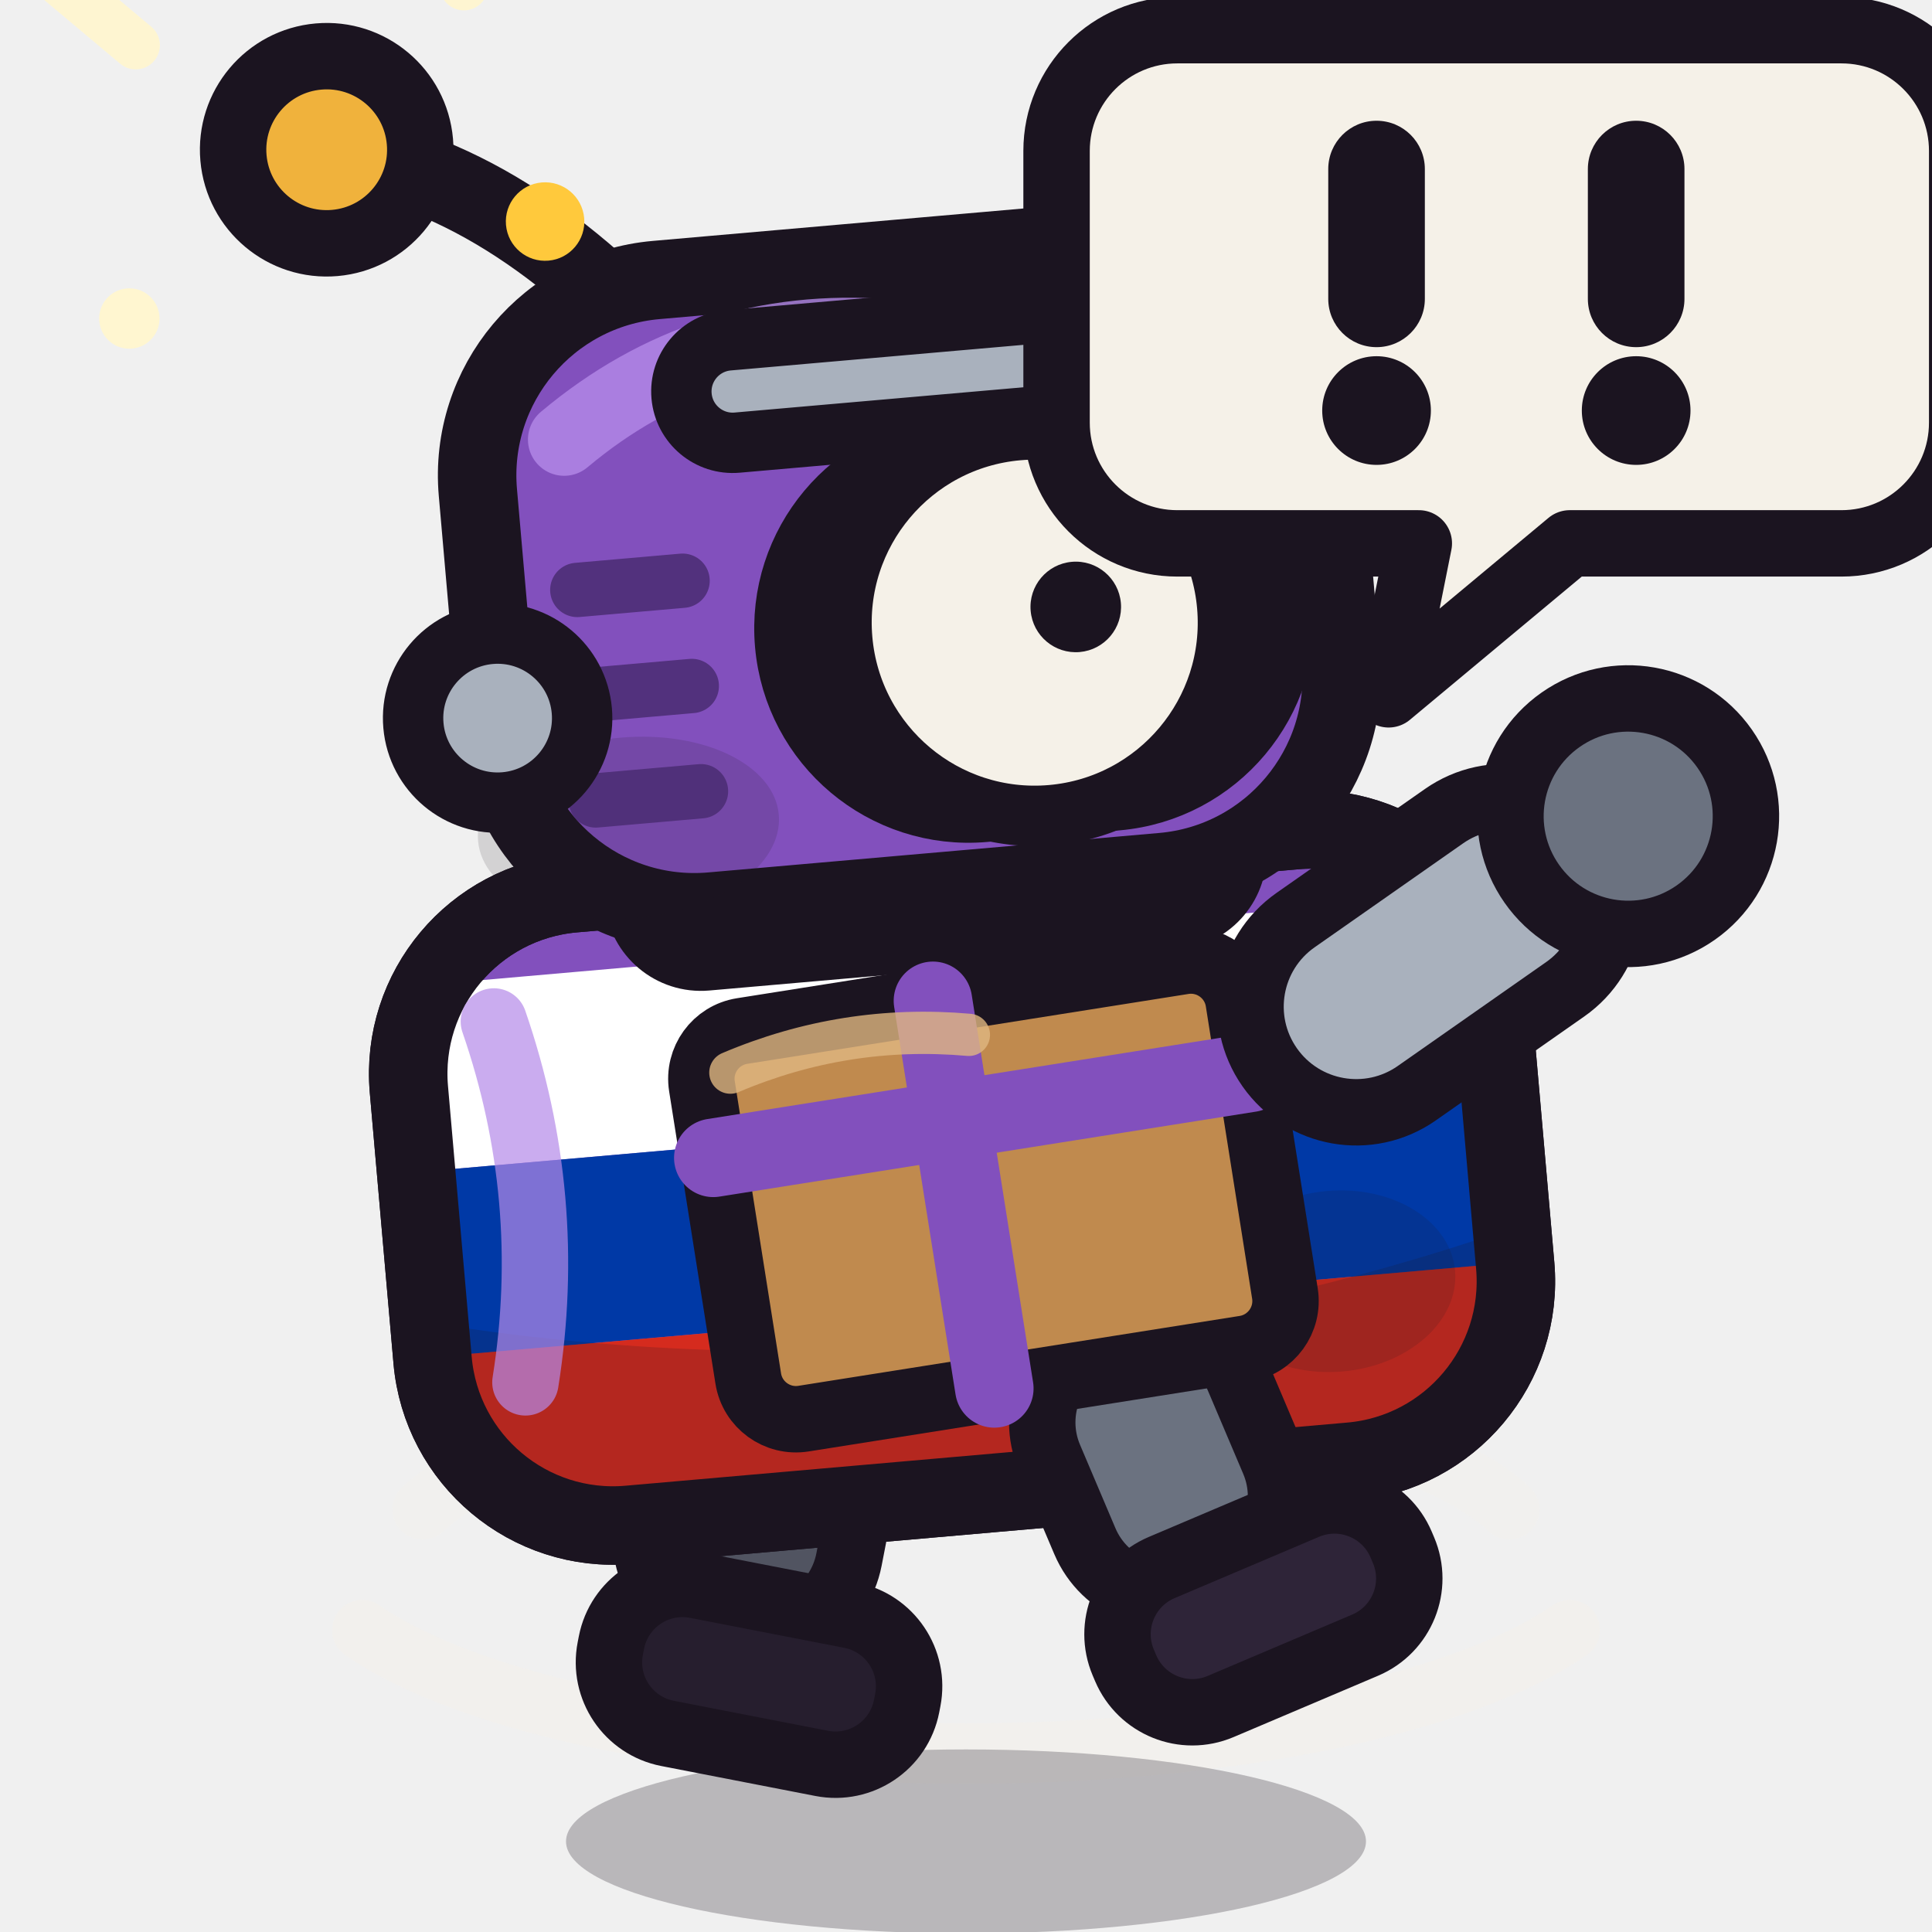
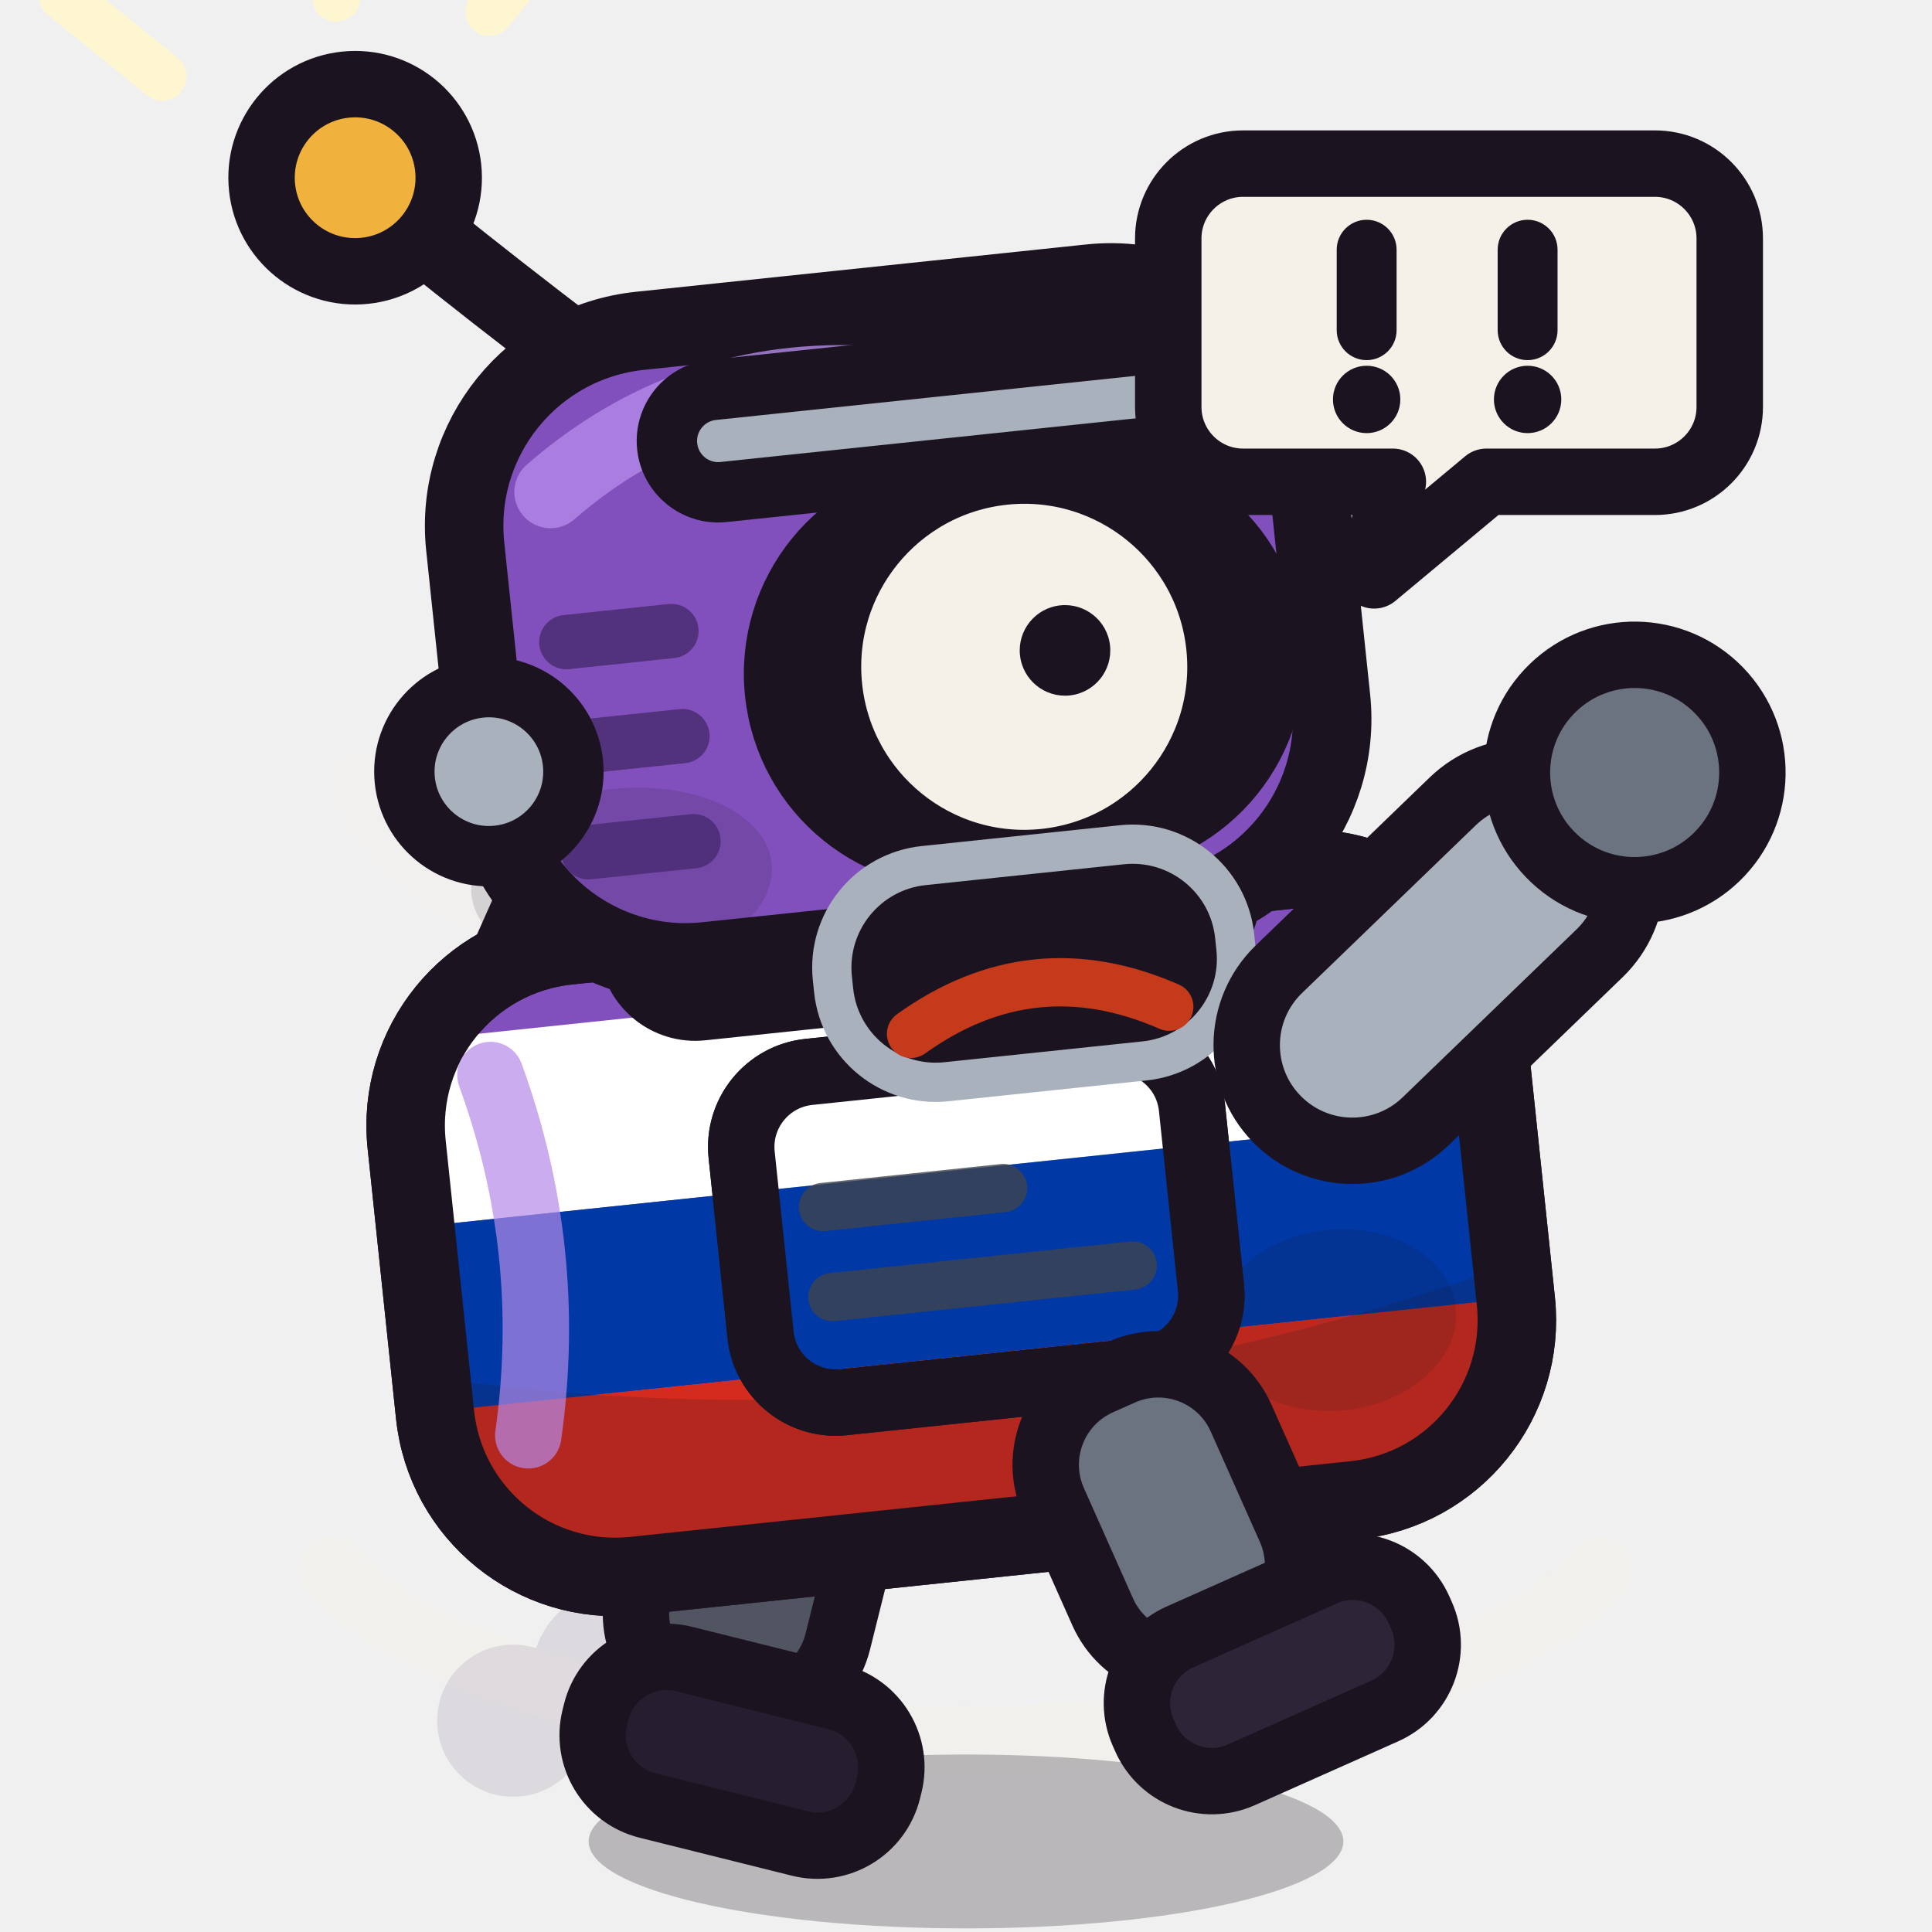
<svg xmlns="http://www.w3.org/2000/svg" viewBox="0 0 64 64">
  <g stroke="#1B1420" stroke-width="2.6" stroke-linejoin="round" stroke-linecap="round">
-     <g fill="none" stroke="#F5F1E8" stroke-opacity=".4" stroke-width="2" stroke-linecap="round">
-       <path d="M12,54 a22,7 0 0,0 40,0" />
-       <path d="M14,50 a19,6 0 0,1 36,0" stroke-opacity=".22" />
+     <g fill="none" stroke="#F5F1E8" stroke-opacity="0.4" stroke-width="2.2" stroke-linecap="round">
+       <path d="M11,52 a22,8 0 0,0 42,0" />
+       <path d="M14,47 a19,7 0 0,1 36,0" stroke-opacity="0.20" />
+       <path d="M12,26 a21,9 0 0,0 40,2" stroke-opacity="0.16" />
    </g>
-     <g transform="translate(32,0) scale(1,1) translate(-32,0)">
-       <ellipse cx="32" cy="61" rx="13.25" ry="3.048" fill="#1B1420" opacity="0.26" stroke="none" />
-       <g transform="translate(32,40.5) rotate(-5) translate(-32,-42)">
-         <g transform="translate(25,48) rotate(16)">
-           <rect x="-3.4" y="-2" width="6.8" height="9" rx="3" fill="#515461" stroke="#1B1420" stroke-width="2.2" stroke-linejoin="round" stroke-linecap="round" />
-           <rect x="-3.8" y="5.8" width="10" height="5" rx="2.4" fill="#261e2e" stroke="#1B1420" stroke-width="2.2" stroke-linejoin="round" stroke-linecap="round" />
-         </g>
-         <g transform="translate(18.5,36) rotate(-140)">
-           <rect x="-3.5" y="-3.5" width="7" height="13" rx="3.5" fill="#7e828e" stroke="#1B1420" stroke-width="2.2" stroke-linejoin="round" stroke-linecap="round" />
-           <circle cx="0" cy="11" r="3.9" fill="#4f515e" stroke="#1B1420" stroke-width="2.2" stroke-linejoin="round" stroke-linecap="round" />
-         </g>
-         <rect x="14" y="30" width="36" height="21" rx="6" fill="#8250BD" stroke="#1B1420" stroke-width="2.6" stroke-linejoin="round" stroke-linecap="round" />
-         <path d="M15,44 q17,4 34,0 v3 a5,5 0 0,1 -5,4 h-24 a5,5 0 0,1 -5,-4z" fill="#4D2D75" stroke="none" opacity=".85" />
-         <clipPath id="bellyflag">
-           <rect x="14" y="30" width="36" height="21" rx="6" />
-         </clipPath>
-         <g clip-path="url(#bellyflag)" stroke="none">
-           <rect x="14" y="32.6" width="36" height="6.15" fill="#FFFFFF" />
-           <rect x="14" y="38.75" width="36" height="6.15" fill="#0039A6" />
-           <rect x="14" y="44.9" width="36" height="6.15" fill="#D52B1E" />
-           <path d="M15,44 q17,4 34,0 v3 a5,5 0 0,1 -5,4 h-24 a5,5 0 0,1 -5,-4z" fill="#1B1420" opacity=".18" />
-         </g>
-         <rect x="14" y="30" width="36" height="21" rx="6" fill="none" stroke="#1B1420" stroke-width="2.6" stroke-linejoin="round" />
-         <rect x="22" y="28.2" width="20" height="4.4" rx="2.2" fill="#A9B1BD" stroke="#1B1420" stroke-width="2" stroke-linejoin="round" stroke-linecap="round" />
-         <rect x="25" y="35" width="15" height="11" rx="2.5" fill="#A9B1BD" stroke="#1B1420" stroke-width="2.2" stroke-linejoin="round" stroke-linecap="round" />
-         <clipPath id="bellypanel">
-           <rect x="25" y="35" width="15" height="11" rx="2.5" />
-         </clipPath>
-         <g clip-path="url(#bellypanel)" stroke="none">
-           <rect x="25" y="32.6" width="15" height="6.15" fill="#FFFFFF" />
-           <rect x="25" y="38.75" width="15" height="6.15" fill="#0039A6" />
-           <rect x="25" y="44.9" width="15" height="6.15" fill="#D52B1E" />
-         </g>
-         <rect x="25" y="35" width="15" height="11" rx="2.5" fill="none" stroke="#1B1420" stroke-width="2.2" stroke-linejoin="round" />
-         <g stroke="#3E434C" stroke-width="1.6" stroke-linecap="round" opacity=".8">
-           <path d="M27.5,42.5 h10 M27.5,39.5 h6" />
-         </g>
-         <path d="M17,34 q1.5,6 0,12" fill="none" stroke="#B489E8" stroke-width="2.2" stroke-linecap="round" opacity=".7" />
-         <ellipse cx="44" cy="45" rx="4" ry="3" fill="#1B1420" opacity=".14" stroke="none" />
-         <path d="M25,13 Q20,6.1 14,4.75" fill="none" stroke="#1B1420" stroke-width="2.6" stroke-linecap="round" />
-         <circle cx="14" cy="4.75" r="3.1" fill="#F0B23C" stroke="#1B1420" stroke-width="2.2" stroke-linejoin="round" stroke-linecap="round" />
-         <g stroke="#FFF6D0" stroke-width="1.6" stroke-linecap="round" opacity=".95">
-           <path d="M8,0.75 l-3,-3 M19,-0.25 l3,-3 M14,-1.25 l0,-4" />
-         </g>
-         <circle cx="21" cy="7.75" r="1.3" fill="#FFC93C" stroke="none" />
-         <circle cx="7" cy="9.75" r="1" fill="#FFF6D0" stroke="none" />
-         <rect x="18" y="10" width="28" height="21" rx="6.5" fill="#8250BD" stroke="#1B1420" stroke-width="2.6" stroke-linejoin="round" stroke-linecap="round" />
-         <path d="M21,15 q5,-3.5 11,-2.5" fill="none" stroke="#B489E8" stroke-width="2.4" stroke-linecap="round" opacity=".8" />
-         <ellipse cx="22" cy="28" rx="5" ry="3" fill="#1B1420" opacity=".14" stroke="none" />
-         <rect x="25" y="12.2" width="19" height="3.4" rx="1.7" fill="#A9B1BD" stroke="#1B1420" stroke-width="2" stroke-linejoin="round" stroke-linecap="round" />
-         <rect x="27.8" y="16.4" width="16.4" height="12" rx="6" fill="#2E2438" stroke="#1B1420" stroke-width="2.2" stroke-linejoin="round" stroke-linecap="round" />
-         <path d="M30,19.8 q3,-2.4 6,-1.9" fill="none" stroke="#A9B1BD" stroke-width="1.4" opacity=".45" stroke-linecap="round" />
-         <g stroke="#4D2D75" stroke-width="1.8" stroke-linecap="round" opacity=".9">
-           <path d="M21,20 h3.5 M21,23.5 h3.5 M21,27 h3.5" />
-         </g>
-         <circle cx="36" cy="22.4" r="6.4" fill="#F5F1E8" stroke="#1B1420" stroke-width="2" stroke-linejoin="round" stroke-linecap="round" />
-         <circle cx="37.4" cy="22" r="1.5" fill="#1B1420" stroke="none" />
-         <circle cx="18" cy="24" r="2.8" fill="#A9B1BD" stroke="#1B1420" stroke-width="2" stroke-linejoin="round" stroke-linecap="round" />
-         <g transform="translate(37,48) rotate(-18)">
-           <rect x="-3.4" y="-2" width="6.8" height="9" rx="3" fill="#6B7280" stroke="#1B1420" stroke-width="2.2" stroke-linejoin="round" stroke-linecap="round" />
-           <rect x="-3.8" y="5.8" width="10" height="5" rx="2.4" fill="#2E2438" stroke="#1B1420" stroke-width="2.2" stroke-linejoin="round" stroke-linecap="round" />
-         </g>
-         <g transform="translate(33,41) rotate(-4) scale(1)">
-           <rect x="-9" y="-6.5" width="18" height="13" rx="1.6" fill="#C08A4E" stroke="#1B1420" stroke-width="2.2" stroke-linejoin="round" stroke-linecap="round" />
-           <path d="M-9,-2.5 H9" stroke="#8250BD" stroke-width="2.6" />
-           <path d="M-1,-6.5 V6.5" stroke="#8250BD" stroke-width="2.6" />
-           <path d="M-8,-5.2 q4,-1 8,0" fill="none" stroke="#E0B681" stroke-width="1.4" opacity=".8" stroke-linecap="round" />
-         </g>
-         <g transform="translate(45.5,36) rotate(-120)">
-           <rect x="-3.5" y="-3.5" width="7" height="13" rx="3.5" fill="#A9B1BD" stroke="#1B1420" stroke-width="2.2" stroke-linejoin="round" stroke-linecap="round" />
-           <circle cx="0" cy="11" r="3.9" fill="#6B7280" stroke="#1B1420" stroke-width="2.2" stroke-linejoin="round" stroke-linecap="round" />
-         </g>
+     <g transform="translate(20,57) scale(0.6)" fill="#B8B2C0" opacity="0.35" stroke="none">
+       <circle cx="-5" cy="0" r="4.2" />
+       <circle cx="1" cy="-2.4" r="5" />
+       <circle cx="6.5" cy="0.6" r="3.6" />
+     </g>
+     <ellipse cx="32" cy="61" rx="12.5" ry="2.88" fill="#1B1420" opacity="0.26" stroke="none" />
+     <g transform="translate(32,42) rotate(-6) translate(-32,-42)">
+       <g transform="translate(25,48) rotate(20)">
+         <rect x="-3.4" y="-2" width="6.8" height="10" rx="3" fill="#515461" stroke="#1B1420" stroke-width="2.2" stroke-linejoin="round" stroke-linecap="round" />
+         <rect x="-3.8" y="6.8" width="10" height="5" rx="2.4" fill="#261e2e" stroke="#1B1420" stroke-width="2.2" stroke-linejoin="round" stroke-linecap="round" />
+       </g>
+       <g transform="translate(18.5,36) rotate(-150)">
+         <rect x="-3.5" y="-3.5" width="7" height="15" rx="3.5" fill="#7e828e" stroke="#1B1420" stroke-width="2.2" stroke-linejoin="round" stroke-linecap="round" />
+         <circle cx="0" cy="13" r="3.9" fill="#4f515e" stroke="#1B1420" stroke-width="2.2" stroke-linejoin="round" stroke-linecap="round" />
+       </g>
+       <rect x="14" y="30" width="36" height="21" rx="6" fill="#8250BD" stroke="#1B1420" stroke-width="2.6" stroke-linejoin="round" stroke-linecap="round" />
+       <path d="M15,44 q17,4 34,0 v3 a5,5 0 0,1 -5,4 h-24 a5,5 0 0,1 -5,-4z" fill="#4D2D75" stroke="none" opacity=".85" />
+       <clipPath id="bb_pn0">
+         <rect x="14" y="30" width="36" height="21" rx="6" />
+       </clipPath>
+       <g clip-path="url(#bb_pn0)" stroke="none">
+         <rect x="14" y="32.6" width="36" height="6.15" fill="#FFFFFF" />
+         <rect x="14" y="38.75" width="36" height="6.15" fill="#0039A6" />
+         <rect x="14" y="44.9" width="36" height="6.15" fill="#D52B1E" />
+         <path d="M15,44 q17,4 34,0 v3 a5,5 0 0,1 -5,4 h-24 a5,5 0 0,1 -5,-4z" fill="#1B1420" opacity=".18" />
+       </g>
+       <rect x="14" y="30" width="36" height="21" rx="6" fill="none" stroke="#1B1420" stroke-width="2.6" stroke-linejoin="round" />
+       <rect x="22" y="28.2" width="20" height="4.4" rx="2.2" fill="#A9B1BD" stroke="#1B1420" stroke-width="2" stroke-linejoin="round" stroke-linecap="round" />
+       <rect x="25" y="35" width="15" height="11" rx="2.5" fill="#A9B1BD" stroke="#1B1420" stroke-width="2.2" stroke-linejoin="round" stroke-linecap="round" />
+       <clipPath id="bp_pn0">
+         <rect x="25" y="35" width="15" height="11" rx="2.5" />
+       </clipPath>
+       <g clip-path="url(#bp_pn0)" stroke="none">
+         <rect x="25" y="32.6" width="15" height="6.15" fill="#FFFFFF" />
+         <rect x="25" y="38.75" width="15" height="6.15" fill="#0039A6" />
+         <rect x="25" y="44.9" width="15" height="6.15" fill="#D52B1E" />
+       </g>
+       <rect x="25" y="35" width="15" height="11" rx="2.5" fill="none" stroke="#1B1420" stroke-width="2.2" stroke-linejoin="round" />
+       <g stroke="#3E434C" stroke-width="1.6" stroke-linecap="round" opacity=".8">
+         <path d="M27.5,42.5 h10 M27.5,39.5 h6" />
+       </g>
+       <path d="M17,34 q1.5,6 0,12" fill="none" stroke="#B489E8" stroke-width="2.2" stroke-linecap="round" opacity=".7" />
+       <ellipse cx="44" cy="45" rx="4" ry="3" fill="#1B1420" opacity=".14" stroke="none" />
+       <path d="M25,13 Q19.59,8.03 15.65,3.97" fill="none" stroke="#1B1420" stroke-width="2.6" stroke-linecap="round" />
+       <circle cx="15.65" cy="3.97" r="3.1" fill="#F0B23C" stroke="#1B1420" stroke-width="2.2" stroke-linejoin="round" stroke-linecap="round" />
+       <g stroke="#FFF6D0" stroke-width="1.6" stroke-linecap="round" opacity=".95">
+         <path d="M9.65,-0.03 l-3,-3 M20.65,-1.03 l3,-3 M15.65,-2.03 l0,-4" />
+       </g>
+       <rect x="18" y="10" width="28" height="21" rx="6.5" fill="#8250BD" stroke="#1B1420" stroke-width="2.6" stroke-linejoin="round" stroke-linecap="round" />
+       <path d="M21,15 q5,-3.5 11,-2.5" fill="none" stroke="#B489E8" stroke-width="2.4" stroke-linecap="round" opacity=".8" />
+       <ellipse cx="22" cy="28" rx="5" ry="3" fill="#1B1420" opacity=".14" stroke="none" />
+       <rect x="25" y="12.2" width="19" height="3.4" rx="1.7" fill="#A9B1BD" stroke="#1B1420" stroke-width="2" stroke-linejoin="round" stroke-linecap="round" />
+       <rect x="27.8" y="16.4" width="16.4" height="12" rx="6" fill="#2E2438" stroke="#1B1420" stroke-width="2.2" stroke-linejoin="round" stroke-linecap="round" />
+       <path d="M30,19.8 q3,-2.4 6,-1.9" fill="none" stroke="#A9B1BD" stroke-width="1.4" opacity=".45" stroke-linecap="round" />
+       <g stroke="#4D2D75" stroke-width="1.8" stroke-linecap="round" opacity=".9">
+         <path d="M21,20 h3.5 M21,23.5 h3.5 M21,27 h3.5" />
+       </g>
+       <circle cx="36" cy="22.4" r="6.4" fill="#F5F1E8" stroke="#1B1420" stroke-width="2" stroke-linejoin="round" stroke-linecap="round" />
+       <circle cx="37.4" cy="22" r="1.5" fill="#1B1420" stroke="none" />
+       <rect x="28.6" y="28.6" width="13.4" height="7.2" rx="3.4" fill="#1B1420" stroke="#A9B1BD" stroke-width="1.3" stroke-linejoin="round" />
+       <path d="M31,34.1 q4.3,-2.45 8.6,0" fill="none" stroke="#C43A1B" stroke-width="1.6" stroke-linecap="round" />
+       <circle cx="18" cy="24" r="2.8" fill="#A9B1BD" stroke="#1B1420" stroke-width="2" stroke-linejoin="round" stroke-linecap="round" />
+       <g transform="translate(37,48) rotate(-18)">
+         <rect x="-3.4" y="-2" width="6.8" height="10" rx="3" fill="#6B7280" stroke="#1B1420" stroke-width="2.2" stroke-linejoin="round" stroke-linecap="round" />
+         <rect x="-3.8" y="6.8" width="10" height="5" rx="2.4" fill="#2E2438" stroke="#1B1420" stroke-width="2.2" stroke-linejoin="round" stroke-linecap="round" />
+       </g>
+       <g transform="translate(45.5,36) rotate(-128)">
+         <rect x="-3.5" y="-3.5" width="7" height="15" rx="3.5" fill="#A9B1BD" stroke="#1B1420" stroke-width="2.2" stroke-linejoin="round" stroke-linecap="round" />
+         <circle cx="0" cy="13" r="3.9" fill="#6B7280" stroke="#1B1420" stroke-width="2.2" stroke-linejoin="round" stroke-linecap="round" />
      </g>
    </g>
-     <g transform="translate(50,10)">
-       <path d="M-11,-9 h22 a4,4 0 0,1 4,4 v9 a4,4 0 0,1 -4,4 h-9 l-6,5 l1,-5 h-8 a4,4 0 0,1 -4,-4 v-9 a4,4 0 0,1 4,-4z" fill="#F5F1E8" stroke="#1B1420" stroke-width="2.2" stroke-linejoin="round" stroke-linecap="round" />
+     <g transform="translate(48,11) scale(0.62)">
+       <path d="M-11,-9 h22 a4,4 0 0,1 4,4 v9 a4,4 0 0,1 -4,4 h-9 l-6,5 l1,-5 h-8 a4,4 0 0,1 -4,-4 v-9 a4,4 0 0,1 4,-4z" fill="#F5F1E8" stroke="#1B1420" stroke-width="3.55" stroke-linejoin="round" stroke-linecap="round" />
      <g fill="#1B1420" stroke="none">
        <rect x="-6" y="-6" width="3.2" height="7.5" rx="1.6" />
        <circle cx="-4.4" cy="3.6" r="1.8" />
        <rect x="2.6" y="-6" width="3.2" height="7.5" rx="1.6" />
        <circle cx="4.2" cy="3.6" r="1.8" />
      </g>
    </g>
  </g>
</svg>
